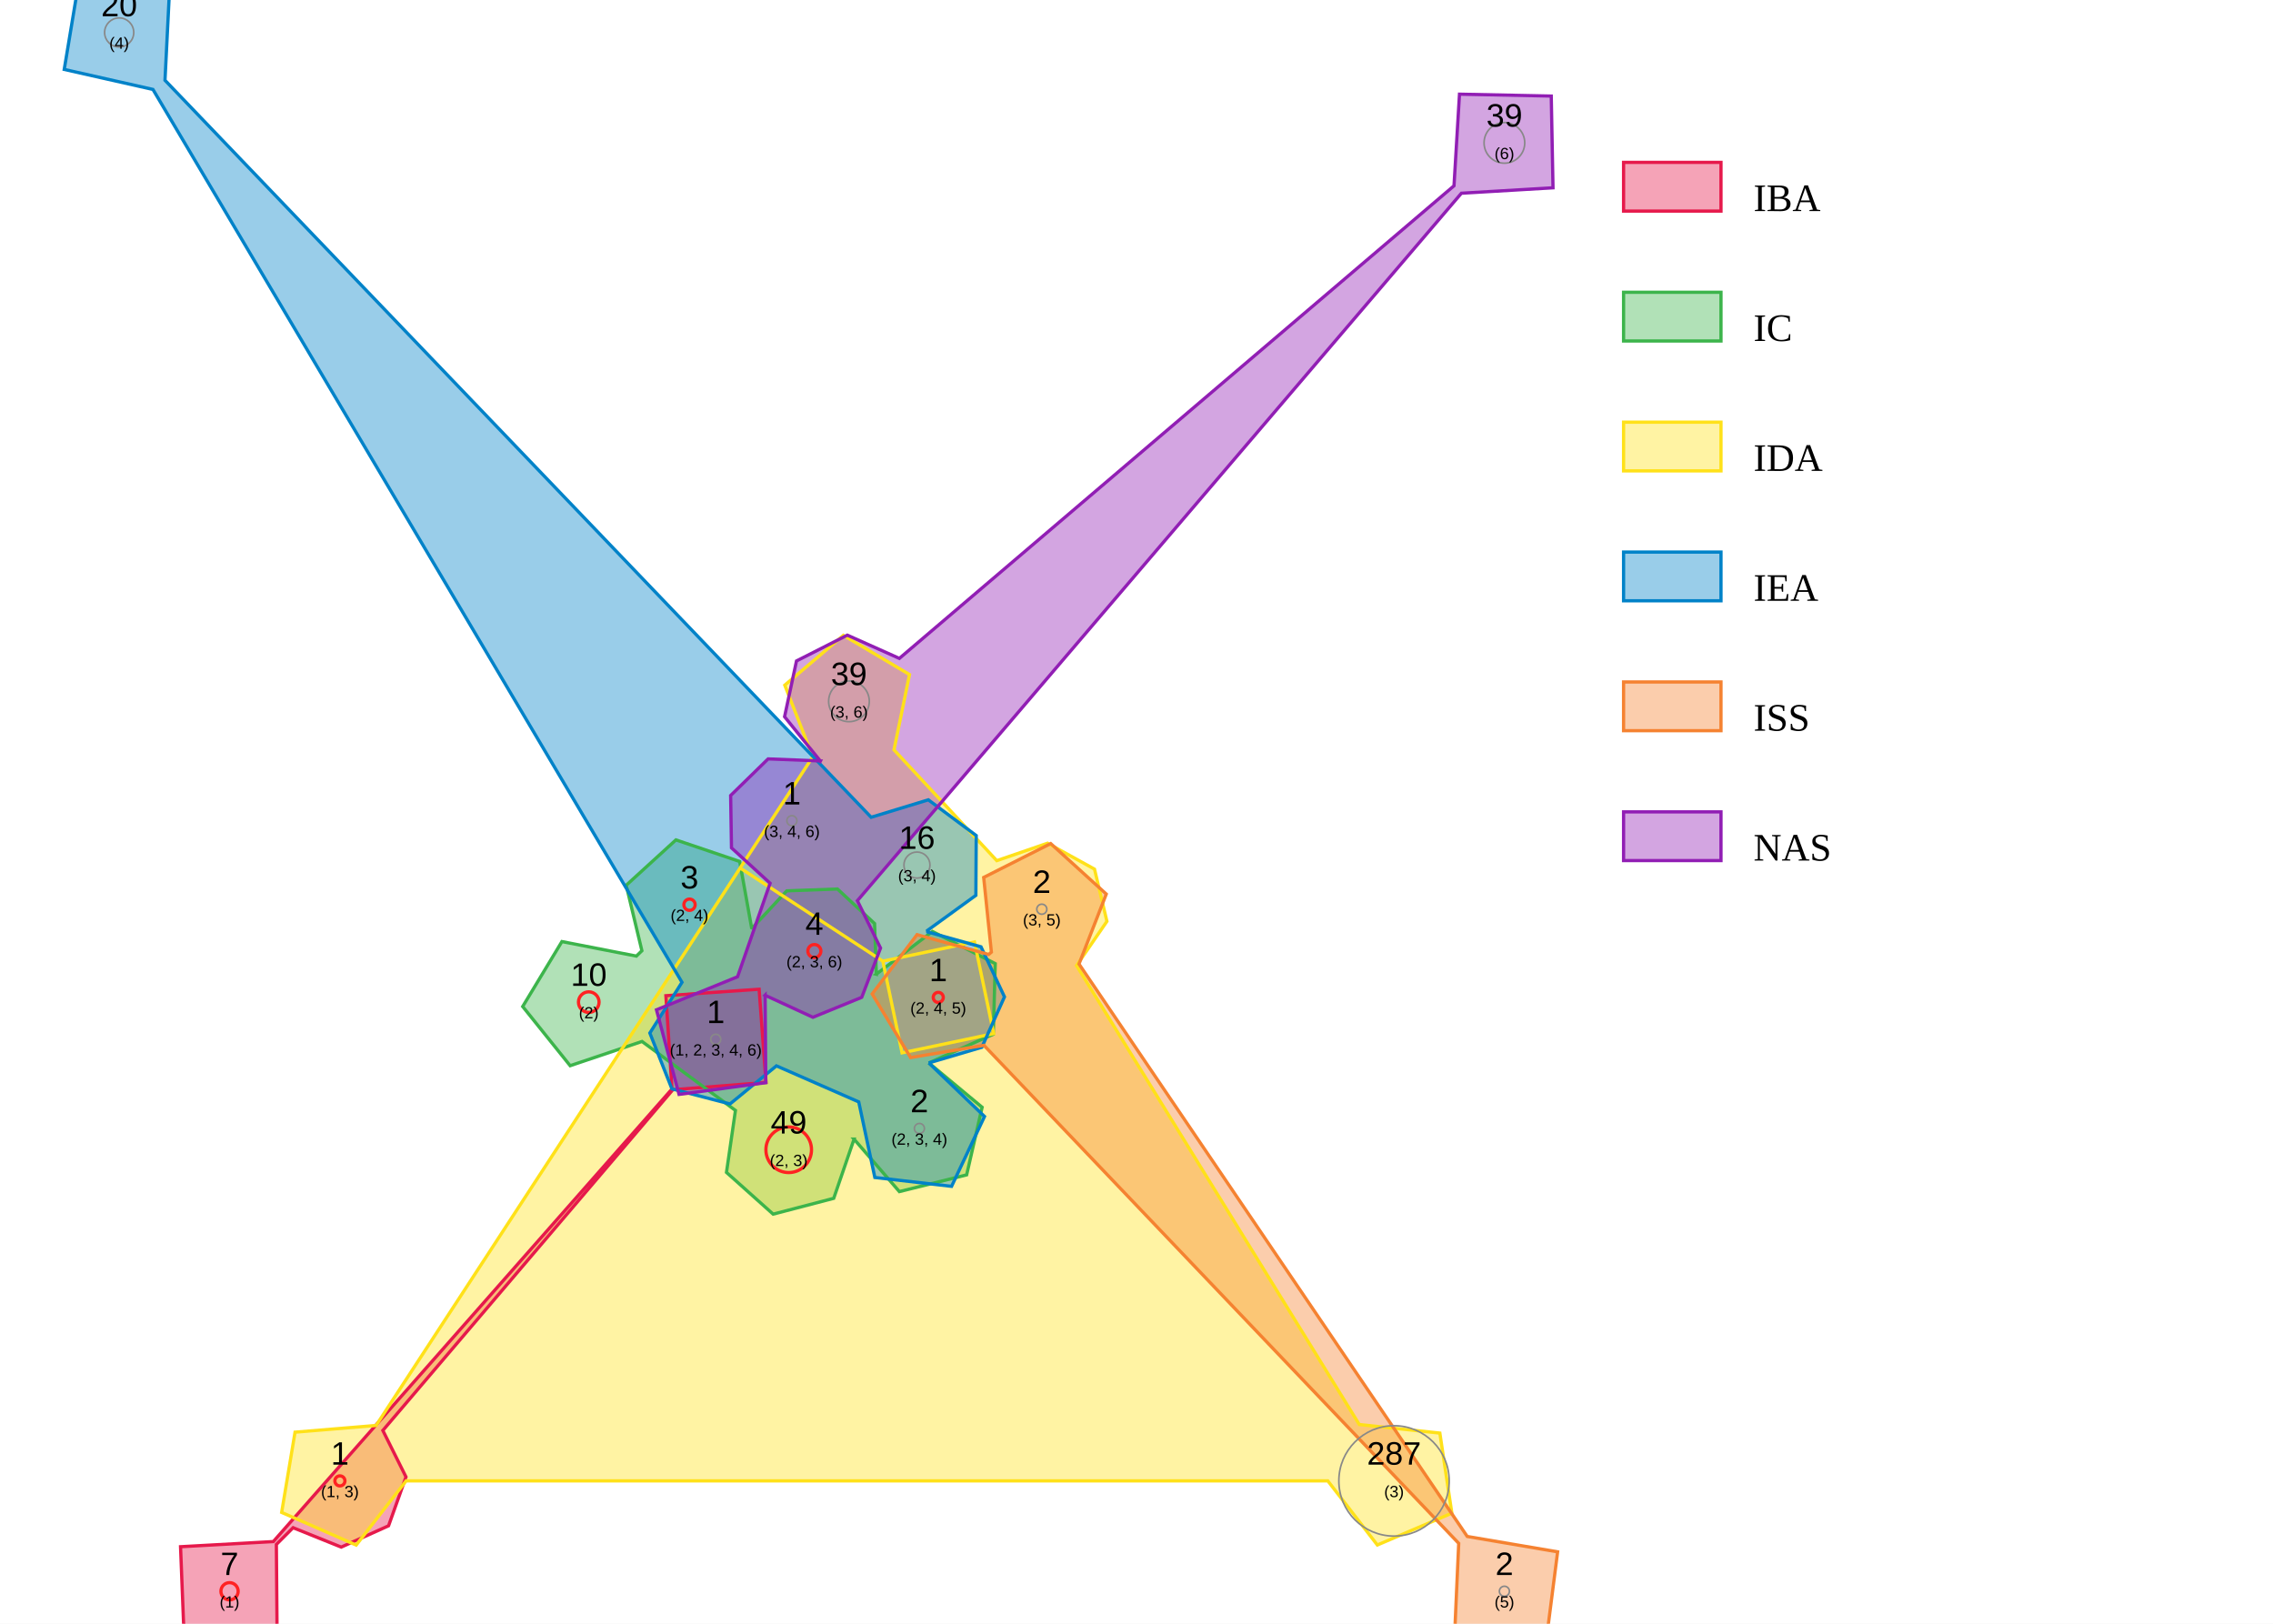
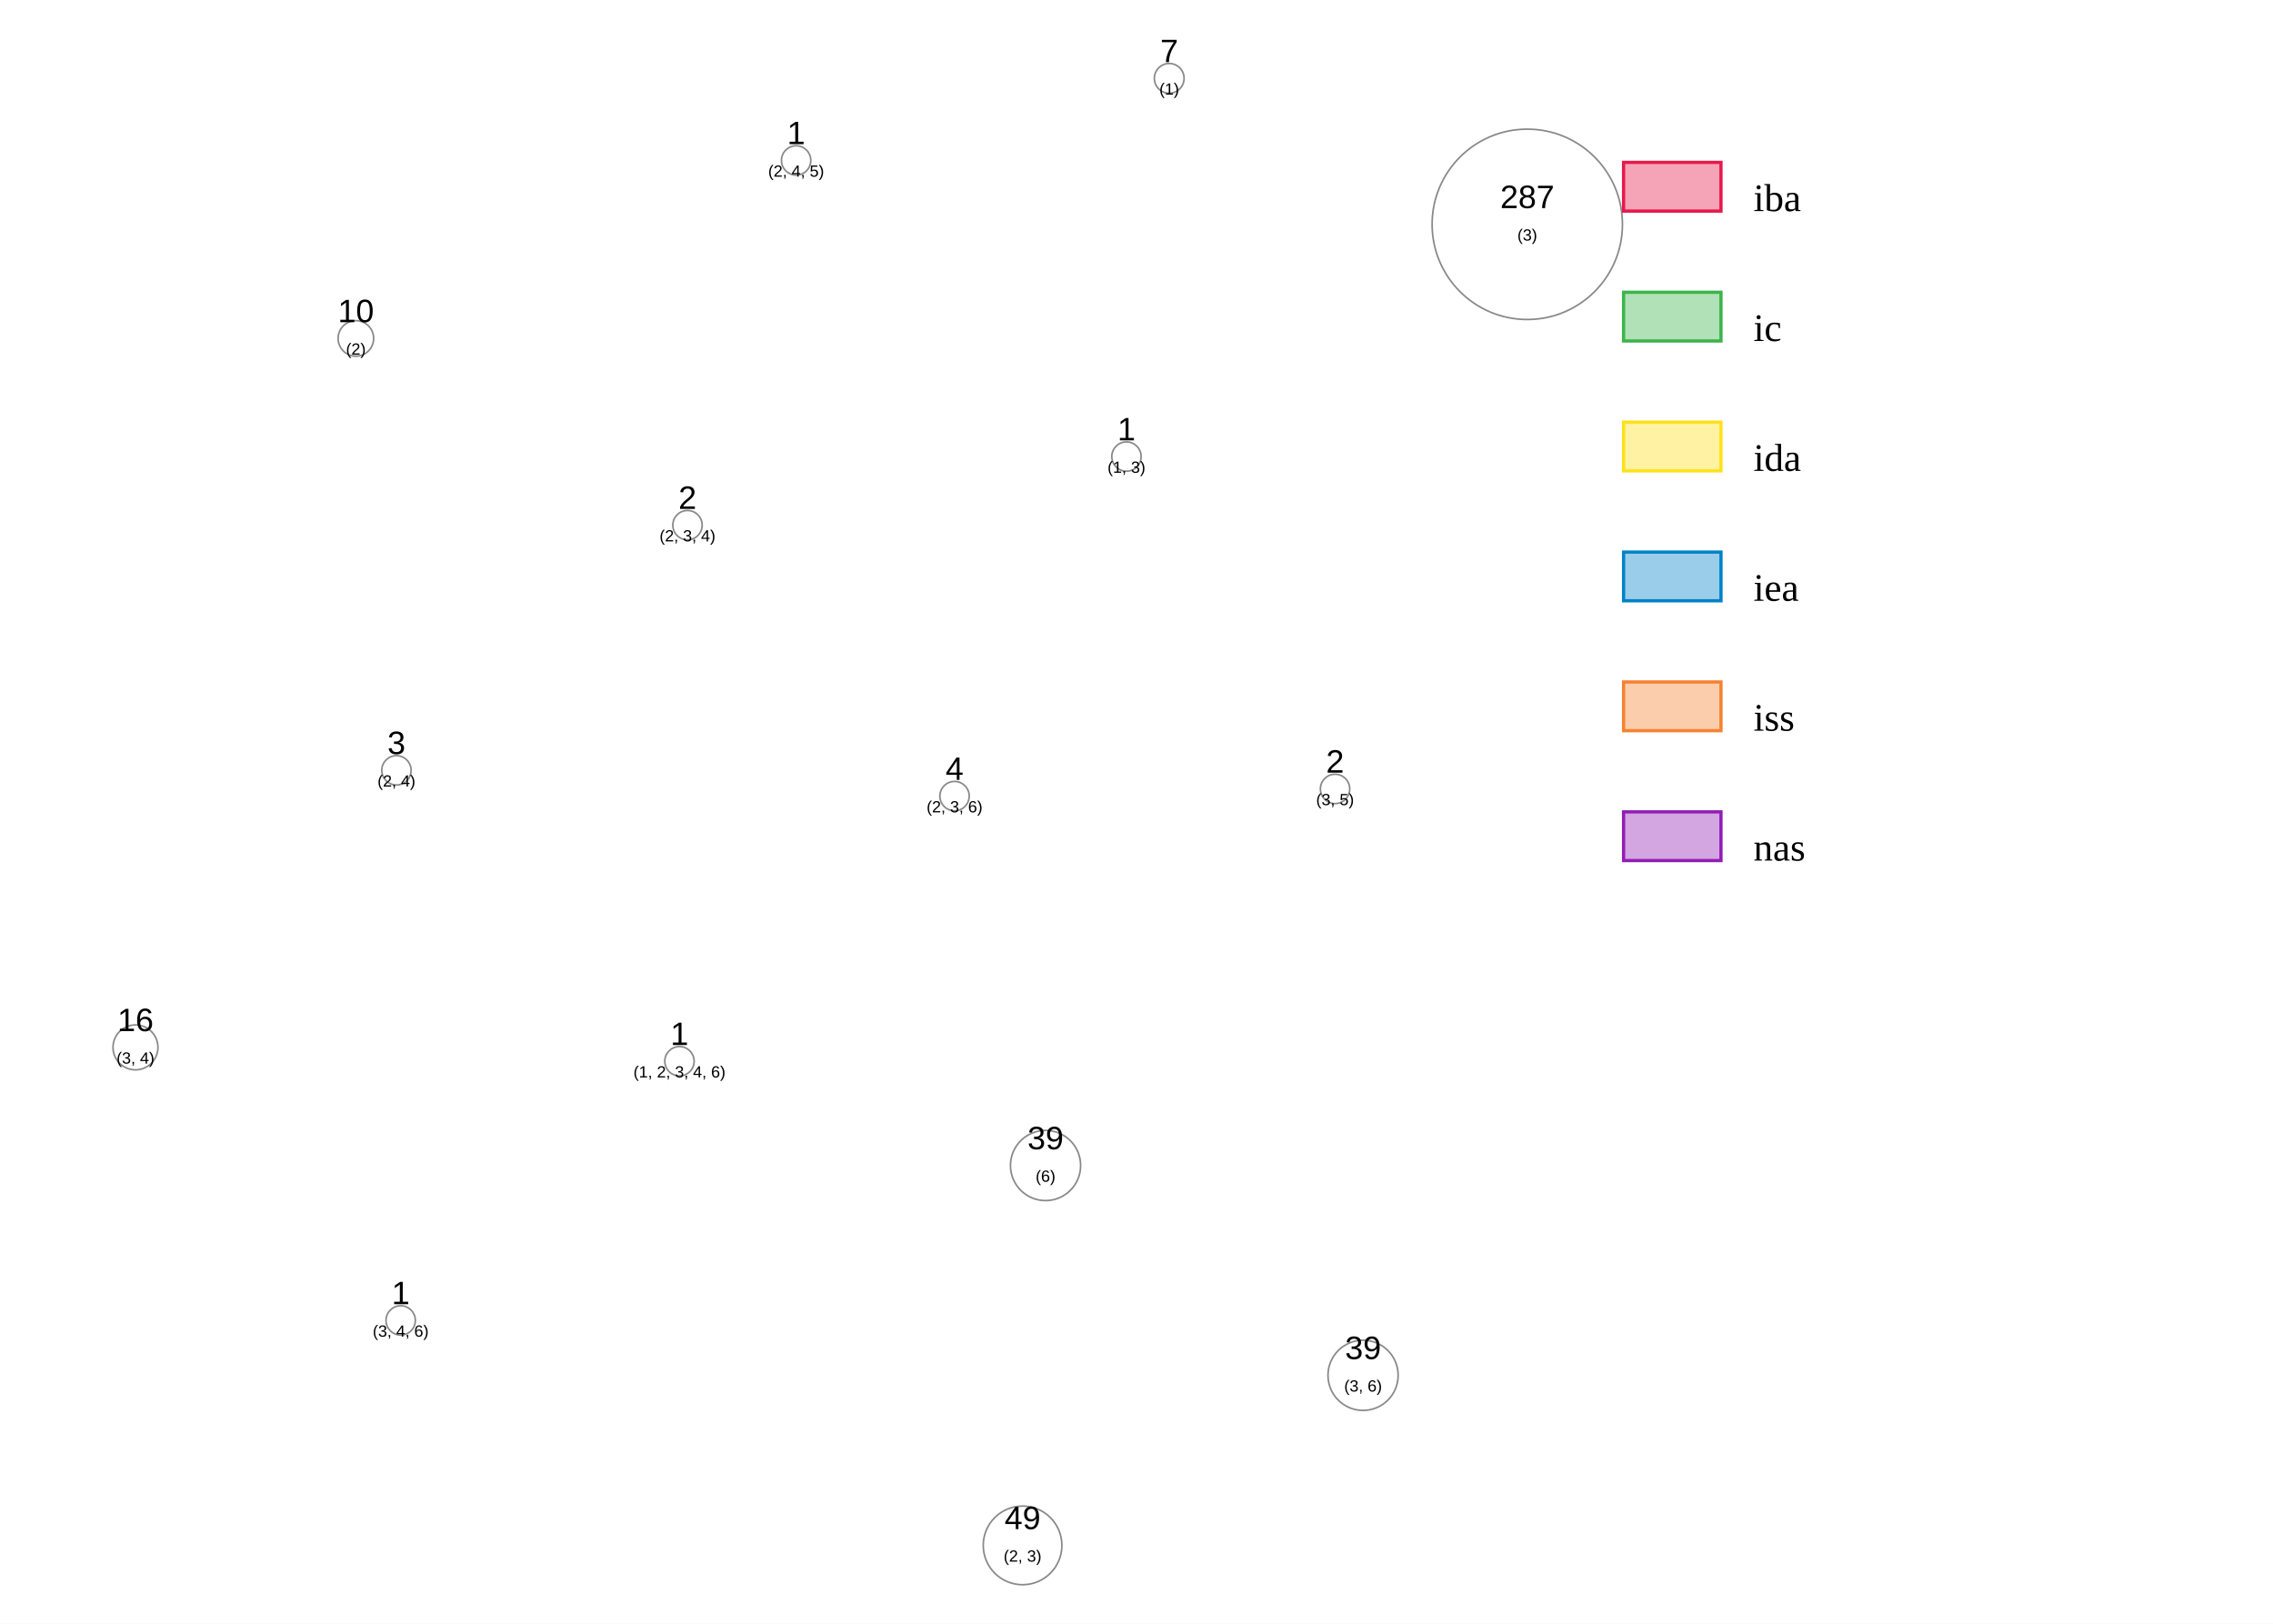
- <svg xmlns="http://www.w3.org/2000/svg" xmlns:xlink="http://www.w3.org/1999/xlink" width="700" height="500">
+ <svg xmlns="http://www.w3.org/2000/svg" width="700" height="500">
  <defs>
    <style type="text/css">
  .borderLine {
	   stroke: none;
	   fill-opacity: 0.4;
  }
  .outLine {
	   stroke-width: 1;
	   fill: none;
  }
  .circle {
	   stroke: #888888;
	   stroke-width: 0.5;
	   fill: none;
    pointer-events: all;
  }
  .spcircle {
	   stroke: #FF2222;
	   stroke-width: 1;
	   fill: none;
    pointer-events: all;
  }
  .tLabel {
	   font-family: Arial;
    pointer-events: none;
	   font-size: 14px;
	   text-anchor: middle;
	   alignment-baseline: central;
  }
  .nLabel {
	   font-family: Arial;
    pointer-events: none;
	   font-size: 10px;
	   text-anchor: middle;
	   alignment-baseline: central;
  }
  .belong {
	   font-family: Arial;
    pointer-events: none;
	   font-size: 5px;
	   text-anchor: middle;
	   alignment-baseline: central;
  }
  .p0{
    stroke: none;
    fill: #e6194b;
  }
  .q0{
    fill: none;
    stroke: #e6194b;
  }
  .p1{
    stroke: none;
    fill: #3cb44b;
  }
  .q1{
    fill: none;
    stroke: #3cb44b;
  }
  .p2{
    stroke: none;
    fill: #ffe119;
  }
  .q2{
    fill: none;
    stroke: #ffe119;
  }
  .p3{
    stroke: none;
    fill: #0082c8;
  }
  .q3{
    fill: none;
    stroke: #0082c8;
  }
  .p4{
    stroke: none;
    fill: #f58231;
  }
  .q4{
    fill: none;
    stroke: #f58231;
  }
  .p5{
    stroke: none;
    fill: #911eb4;
  }
  .q5{
    fill: none;
    stroke: #911eb4;
  }

</style>
-     <symbol id="bl0">
-       <path d="M 84.17 474.70 L 55.60 476.28 L 56.73 504.87 L 85.34 504.19 L 85.11 475.58 L 90.26 470.43 L 105.09 476.40 L 119.66 469.84 L 125.03 454.79 L 117.90 440.48 L 207.21 335.56 L 235.90 333.31 L 233.78 304.61 L 205.07 306.61 L 206.95 335.33 Z" />
-     </symbol>
-     <symbol id="bl1">
-       <path d="M 195.98 294.41 L 173.05 289.94 L 160.97 309.94 L 175.59 328.16 L 197.72 320.70 L 226.49 341.93 L 223.73 361.02 L 238.10 373.87 L 256.76 369.00 L 263.02 350.77 L 263.01 350.77 L 276.97 366.93 L 297.69 361.78 L 302.46 340.96 L 286.05 327.31 L 286.04 327.31 L 305.90 318.46 L 306.50 296.73 L 287.15 286.82 L 269.85 299.99 L 269.89 300.00 L 269.34 284.39 L 257.91 273.75 L 242.30 274.32 L 231.67 285.76 L 231.46 285.68 L 227.80 265.28 L 208.16 258.63 L 192.85 272.60 L 197.68 292.76 Z" />
-     </symbol>
-     <symbol id="bl2">
-       <path d="M 115.83 438.94 L 90.86 441.01 L 86.74 465.72 L 109.69 475.78 L 125.07 456.01 L 408.92 456.01 L 424.17 475.75 L 447.12 465.95 L 443.42 441.29 L 418.61 438.65 L 331.54 297.33 L 340.89 283.71 L 337.07 267.63 L 322.60 259.65 L 306.97 265.02 L 275.32 230.91 L 280.10 207.72 L 259.73 195.64 L 241.68 210.98 L 250.30 233.04 L 227.94 267.28 L 271.88 295.98 L 300.10 290.05 L 306.03 318.28 L 277.80 324.20 L 271.88 295.98 L 227.94 267.28 Z" />
-     </symbol>
-     <symbol id="bl3">
-       <path d="M 50.81 24.72 L 52.21 -3.24 L 24.37 -6.24 L 19.78 21.38 L 47.10 27.54 L 210.03 302.48 L 200.13 318.10 L 206.92 335.30 L 224.82 339.94 L 239.11 328.21 L 264.46 339.31 L 269.42 362.58 L 293.05 365.31 L 303.19 343.80 L 286.05 327.31 L 286.04 327.31 L 302.37 322.49 L 309.34 306.96 L 302.11 291.55 L 285.71 286.99 L 285.63 286.51 L 300.53 275.70 L 300.64 257.29 L 285.89 246.29 L 268.28 251.66 Z" />
-     </symbol>
-     <symbol id="bl4">
-       <path d="M 304.48 293.91 L 282.41 287.81 L 268.59 306.07 L 280.44 325.66 L 303.02 321.89 L 449.23 475.24 L 447.97 503.45 L 476.10 505.87 L 479.69 477.86 L 451.85 473.12 L 332.29 296.85 L 340.69 275.31 L 323.58 259.76 L 302.94 270.19 L 305.31 293.19 Z" />
-     </symbol>
-     <symbol id="bl5">
-       <path d="M 227.14 300.77 L 202.17 310.95 L 209.12 337.00 L 235.84 333.39 L 235.63 306.43 L 235.60 306.46 L 250.35 313.25 L 265.38 307.11 L 271.17 291.94 L 264.04 277.35 L 450.06 59.50 L 478.27 57.83 L 477.73 29.58 L 449.47 29.00 L 447.78 57.21 L 276.97 202.74 L 260.94 195.58 L 245.29 203.53 L 241.62 220.70 L 252.65 234.36 L 252.67 234.32 L 236.55 233.69 L 225.01 244.96 L 225.27 261.08 L 237.16 271.98 Z" />
-     </symbol>
  </defs>
  <rect width="700" height="500" style="fill:#fff;stroke-width:0" />
-   <use class="p0 borderLine" xlink:href="#bl0" />
-   <use class="p1 borderLine" xlink:href="#bl1" />
-   <use class="p2 borderLine" xlink:href="#bl2" />
-   <use class="p3 borderLine" xlink:href="#bl3" />
-   <use class="p4 borderLine" xlink:href="#bl4" />
-   <use class="p5 borderLine" xlink:href="#bl5" />
-   <use class="q0 outLine" xlink:href="#bl0" />
-   <use class="q1 outLine" xlink:href="#bl1" />
-   <use class="q2 outLine" xlink:href="#bl2" />
-   <use class="q3 outLine" xlink:href="#bl3" />
-   <use class="q4 outLine" xlink:href="#bl4" />
-   <use class="q5 outLine" xlink:href="#bl5" />
-   <circle class="spcircle" cx="70.69" cy="490" r="2.654" />
-   <text class="tLabel" x="70.69" y="470.00" />
-   <text class="nLabel" x="70.69" y="485.00">7</text>
-   <text class="belong" x="70.69" y="495.00">(1)</text>
-   <circle class="spcircle" cx="181.317" cy="308.585" r="3.172" />
-   <text class="tLabel" x="181.32" y="288.58" />
-   <text class="nLabel" x="181.32" y="303.58">10</text>
-   <text class="belong" x="181.32" y="313.58">(2)</text>
-   <circle class="spcircle" cx="242.892" cy="354.046" r="7.022" />
-   <text class="tLabel" x="242.89" y="334.05" />
-   <text class="nLabel" x="242.89" y="349.05">49</text>
-   <text class="belong" x="242.89" y="359.05">(2, 3)</text>
-   <circle class="circle" cx="283.139" cy="347.491" r="1.547" />
-   <text class="tLabel" x="283.14" y="327.49" />
-   <text class="nLabel" x="283.14" y="342.49">2</text>
-   <text class="belong" x="283.14" y="352.49">(2, 3, 4)</text>
-   <circle class="spcircle" cx="212.344" cy="278.588" r="1.738" />
-   <text class="tLabel" x="212.34" y="258.59" />
-   <text class="nLabel" x="212.34" y="273.59">3</text>
-   <text class="belong" x="212.34" y="283.59">(2, 4)</text>
-   <circle class="spcircle" cx="288.952" cy="307.128" r="1.547" />
-   <text class="tLabel" x="288.95" y="287.13" />
-   <text class="nLabel" x="288.95" y="302.13">1</text>
-   <text class="belong" x="288.95" y="312.13">(2, 4, 5)</text>
-   <circle class="spcircle" cx="250.793" cy="292.859" r="2.006" />
-   <text class="tLabel" x="250.79" y="272.86" />
-   <text class="nLabel" x="250.79" y="287.86">4</text>
-   <text class="belong" x="250.79" y="297.86">(2, 3, 6)</text>
-   <circle class="circle" cx="429.31" cy="456.012" r="16.994" />
-   <text class="tLabel" x="429.31" y="436.01" />
-   <text class="nLabel" x="429.31" y="451.01">287</text>
-   <text class="belong" x="429.31" y="461.01">(3)</text>
-   <circle class="spcircle" cx="104.678" cy="456.012" r="1.547" />
-   <text class="tLabel" x="104.68" y="436.01" />
-   <text class="nLabel" x="104.68" y="451.01">1</text>
-   <text class="belong" x="104.68" y="461.01">(1, 3)</text>
-   <circle class="circle" cx="282.388" cy="266.38" r="4.013" />
-   <text class="tLabel" x="282.39" y="246.38" />
-   <text class="nLabel" x="282.39" y="261.38">16</text>
-   <text class="belong" x="282.39" y="271.38">(3, 4)</text>
-   <circle class="circle" cx="243.869" cy="252.721" r="1.547" />
-   <text class="tLabel" x="243.87" y="232.72" />
-   <text class="nLabel" x="243.87" y="247.72">1</text>
-   <text class="belong" x="243.87" y="257.72">(3, 4, 6)</text>
-   <circle class="circle" cx="320.839" cy="279.972" r="1.547" />
-   <text class="tLabel" x="320.84" y="259.97" />
-   <text class="nLabel" x="320.84" y="274.97">2</text>
-   <text class="belong" x="320.84" y="284.97">(3, 5)</text>
-   <circle class="circle" cx="261.451" cy="215.963" r="6.265" />
-   <text class="tLabel" x="261.45" y="195.96" />
-   <text class="nLabel" x="261.45" y="210.96">39</text>
-   <text class="belong" x="261.45" y="220.96">(3, 6)</text>
-   <circle class="circle" cx="36.701" cy="10" r="4.486" />
-   <text class="tLabel" x="36.70" y="-10.00" />
-   <text class="nLabel" x="36.70" y="5.00">20</text>
-   <text class="belong" x="36.70" y="15.00">(4)</text>
-   <circle class="circle" cx="463.299" cy="490" r="1.547" />
-   <text class="tLabel" x="463.30" y="470.00" />
-   <text class="nLabel" x="463.30" y="485.00">2</text>
-   <text class="belong" x="463.30" y="495.00">(5)</text>
-   <circle class="circle" cx="463.299" cy="43.989" r="6.265" />
-   <text class="tLabel" x="463.30" y="23.99" />
-   <text class="nLabel" x="463.30" y="38.99">39</text>
-   <text class="belong" x="463.30" y="48.99">(6)</text>
-   <circle class="circle" cx="220.431" cy="320.028" r="1.547" />
-   <text class="tLabel" x="220.43" y="300.03" />
-   <text class="nLabel" x="220.43" y="315.03">1</text>
-   <text class="belong" x="220.43" y="325.03">(1, 2, 3, 4, 6)</text>
+   <circle class="circle" cx="360.076" cy="24.126" r="4.577" />
+   <text class="tLabel" x="360.08" y="4.13" />
+   <text class="nLabel" x="360.08" y="19.13">7</text>
+   <text class="belong" x="360.08" y="29.13">(1)</text>
+   <circle class="circle" cx="109.598" cy="104.214" r="5.471" />
+   <text class="tLabel" x="109.60" y="84.21" />
+   <text class="nLabel" x="109.60" y="99.21">10</text>
+   <text class="belong" x="109.60" y="109.21">(2)</text>
+   <circle class="circle" cx="314.913" cy="475.874" r="12.11" />
+   <text class="tLabel" x="314.91" y="455.87" />
+   <text class="nLabel" x="314.91" y="470.87">49</text>
+   <text class="belong" x="314.91" y="480.87">(2, 3)</text>
+   <circle class="circle" cx="211.72" cy="161.714" r="4.518" />
+   <text class="tLabel" x="211.72" y="141.71" />
+   <text class="nLabel" x="211.72" y="156.71">2</text>
+   <text class="belong" x="211.72" y="166.71">(2, 3, 4)</text>
+   <circle class="circle" cx="122.087" cy="237.209" r="4.518" />
+   <text class="tLabel" x="122.09" y="217.21" />
+   <text class="nLabel" x="122.09" y="232.21">3</text>
+   <text class="belong" x="122.09" y="242.21">(2, 4)</text>
+   <circle class="circle" cx="245.177" cy="49.401" r="4.518" />
+   <text class="tLabel" x="245.18" y="29.40" />
+   <text class="nLabel" x="245.18" y="44.40">1</text>
+   <text class="belong" x="245.18" y="54.40">(2, 4, 5)</text>
+   <circle class="circle" cx="293.965" cy="245.147" r="4.518" />
+   <text class="tLabel" x="293.97" y="225.15" />
+   <text class="nLabel" x="293.97" y="240.15">4</text>
+   <text class="belong" x="293.97" y="250.15">(2, 3, 6)</text>
+   <circle class="circle" cx="470.347" cy="69.078" r="29.308" />
+   <text class="tLabel" x="470.35" y="49.08" />
+   <text class="nLabel" x="470.35" y="64.08">287</text>
+   <text class="belong" x="470.35" y="74.08">(3)</text>
+   <circle class="circle" cx="346.908" cy="140.589" r="4.518" />
+   <text class="tLabel" x="346.91" y="120.59" />
+   <text class="nLabel" x="346.91" y="135.59">1</text>
+   <text class="belong" x="346.91" y="145.59">(1, 3)</text>
+   <circle class="circle" cx="41.721" cy="322.521" r="6.92" />
+   <text class="tLabel" x="41.72" y="302.52" />
+   <text class="nLabel" x="41.72" y="317.52">16</text>
+   <text class="belong" x="41.72" y="327.52">(3, 4)</text>
+   <circle class="circle" cx="123.395" cy="406.598" r="4.518" />
+   <text class="tLabel" x="123.40" y="386.60" />
+   <text class="nLabel" x="123.40" y="401.60">1</text>
+   <text class="belong" x="123.40" y="411.60">(3, 4, 6)</text>
+   <circle class="circle" cx="411.151" cy="242.935" r="4.518" />
+   <text class="tLabel" x="411.15" y="222.93" />
+   <text class="nLabel" x="411.15" y="237.93">2</text>
+   <text class="belong" x="411.15" y="247.93">(3, 5)</text>
+   <circle class="circle" cx="419.775" cy="423.504" r="10.804" />
+   <text class="tLabel" x="419.78" y="403.50" />
+   <text class="nLabel" x="419.78" y="418.50">39</text>
+   <text class="belong" x="419.78" y="428.50">(3, 6)</text>
+   <circle class="circle" cx="321.99" cy="358.897" r="10.804" />
+   <text class="tLabel" x="321.99" y="338.90" />
+   <text class="nLabel" x="321.99" y="353.90">39</text>
+   <text class="belong" x="321.99" y="363.90">(6)</text>
+   <circle class="circle" cx="209.251" cy="326.79" r="4.518" />
+   <text class="tLabel" x="209.25" y="306.79" />
+   <text class="nLabel" x="209.25" y="321.79">1</text>
+   <text class="belong" x="209.25" y="331.79">(1, 2, 3, 4, 6)</text>
  <rect class="p0 borderLine" x="500.00" y="50.00" width="30.00" height="15.00" />
  <rect class="q0" x="500.00" y="50.00" width="30.00" height="15.00" />
-   <text class="legend" x="540.00" y="65.00">IBA</text>
+   <text class="legend" x="540.00" y="65.00">iba</text>
  <rect class="p1 borderLine" x="500.00" y="90.00" width="30.00" height="15.00" />
  <rect class="q1" x="500.00" y="90.00" width="30.00" height="15.00" />
-   <text class="legend" x="540.00" y="105.00">IC</text>
+   <text class="legend" x="540.00" y="105.00">ic</text>
  <rect class="p2 borderLine" x="500.00" y="130.00" width="30.00" height="15.00" />
  <rect class="q2" x="500.00" y="130.00" width="30.00" height="15.00" />
-   <text class="legend" x="540.00" y="145.00">IDA</text>
+   <text class="legend" x="540.00" y="145.00">ida</text>
  <rect class="p3 borderLine" x="500.00" y="170.00" width="30.00" height="15.00" />
  <rect class="q3" x="500.00" y="170.00" width="30.00" height="15.00" />
-   <text class="legend" x="540.00" y="185.00">IEA</text>
+   <text class="legend" x="540.00" y="185.00">iea</text>
  <rect class="p4 borderLine" x="500.00" y="210.00" width="30.00" height="15.00" />
  <rect class="q4" x="500.00" y="210.00" width="30.00" height="15.00" />
-   <text class="legend" x="540.00" y="225.00">ISS</text>
+   <text class="legend" x="540.00" y="225.00">iss</text>
  <rect class="p5 borderLine" x="500.00" y="250.00" width="30.00" height="15.00" />
  <rect class="q5" x="500.00" y="250.00" width="30.00" height="15.00" />
-   <text class="legend" x="540.00" y="265.00">NAS</text>
+   <text class="legend" x="540.00" y="265.00">nas</text>
</svg>
